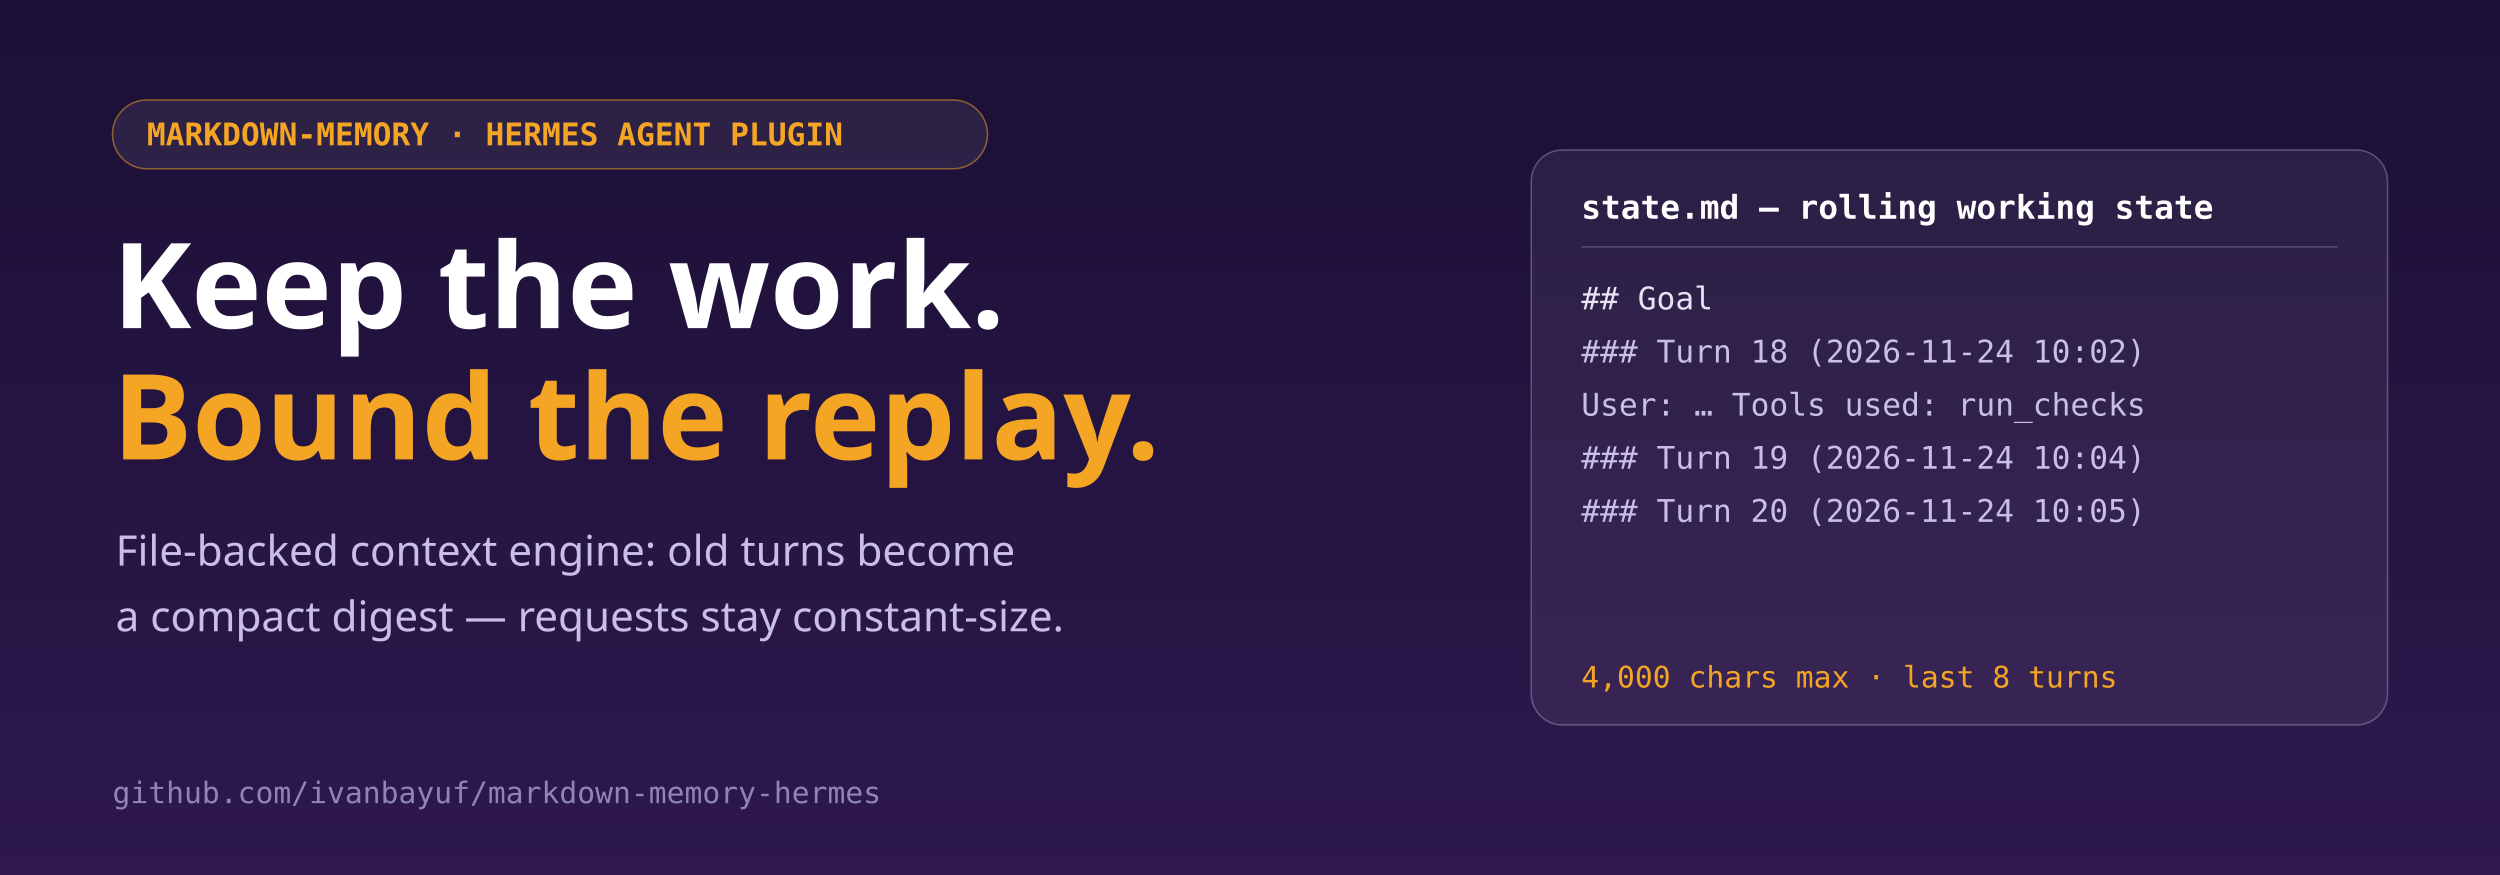
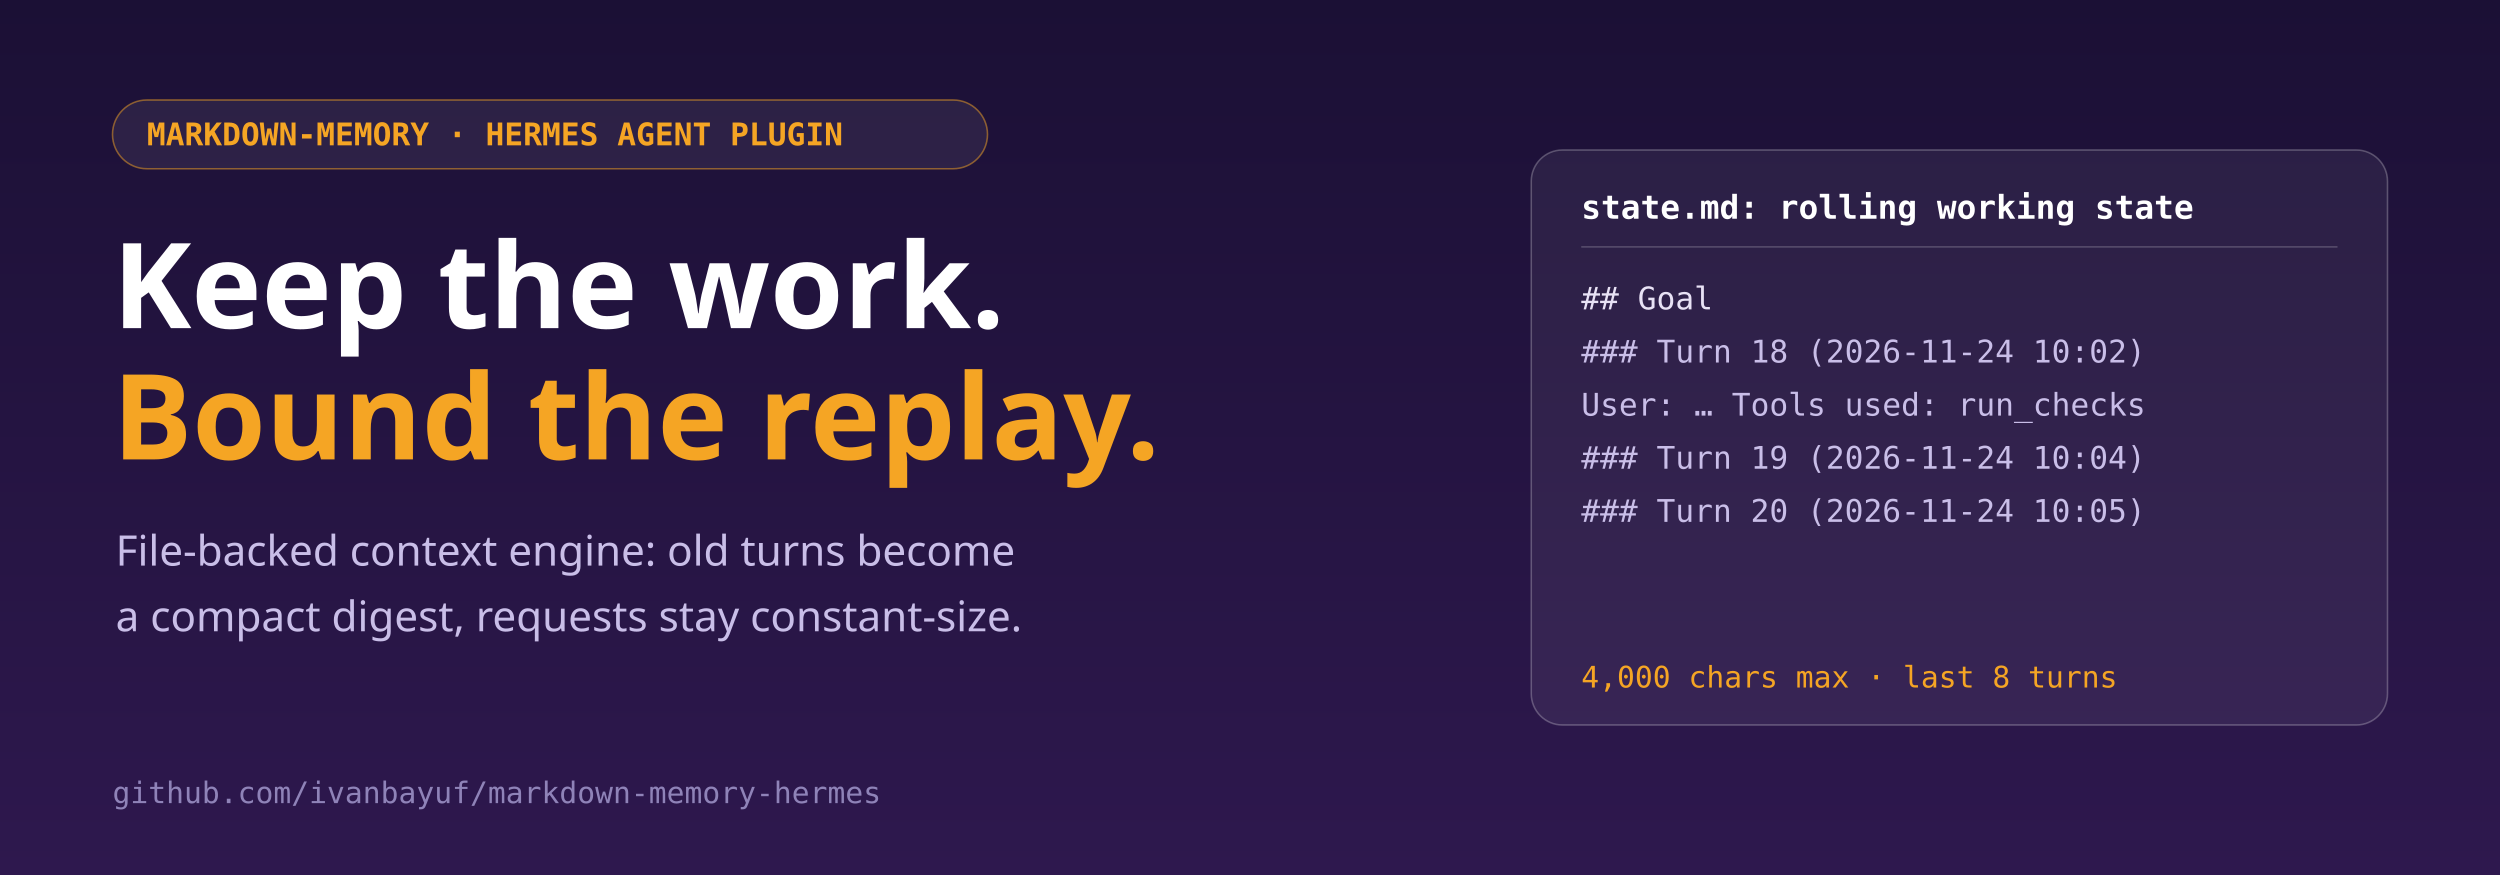
<svg xmlns="http://www.w3.org/2000/svg" width="1600" height="560" role="img" aria-label="markdown-memory-hermes banner: keep the work, bound the replay">
  <defs>
    <linearGradient id="bg" x1="0" y1="0" x2="0" y2="1">
      <stop offset="0" stop-color="#1b1035" />
      <stop offset="1" stop-color="#2e184e" />
    </linearGradient>
  </defs>
  <rect width="1600" height="560" fill="url(#bg)" />
  <rect x="72" y="64" width="560" height="44" rx="22" fill="#ffffff" fill-opacity="0.07" stroke="#f5a524" stroke-opacity="0.5" />
  <text x="94" y="93" font-family="monospace" font-size="20" font-weight="bold" fill="#f5a524">MARKDOWN-MEMORY  ·  HERMES AGENT PLUGIN</text>
  <text x="72" y="210" font-family="sans-serif" font-size="76" font-weight="bold" fill="#ffffff">Keep the work.</text>
  <text x="72" y="294" font-family="sans-serif" font-size="76" font-weight="bold" fill="#f5a524">Bound the replay.</text>
  <text x="74" y="362" font-family="sans-serif" font-size="27" fill="#c9bee8">File-backed context engine: old turns become</text>
-   <text x="74" y="404" font-family="sans-serif" font-size="27" fill="#c9bee8">a compact digest — requests stay constant-size.</text>
+   <text x="74" y="404" font-family="sans-serif" font-size="27" fill="#c9bee8">a compact digest, requests stay constant-size.</text>
  <rect x="980" y="96" width="548" height="368" rx="20" fill="#ffffff" fill-opacity="0.06" stroke="#ffffff" stroke-opacity="0.25" />
-   <text x="1012" y="140" font-family="monospace" font-size="21" font-weight="bold" fill="#ffffff">state.md — rolling working state</text>
+   <text x="1012" y="140" font-family="monospace" font-size="21" font-weight="bold" fill="#ffffff">state.md: rolling working state</text>
  <line x1="1012" y1="158" x2="1496" y2="158" stroke="#ffffff" stroke-opacity="0.2" />
  <text x="1012" y="198" font-family="monospace" font-size="20" fill="#E8E2F5">## Goal</text>
  <text x="1012" y="232" font-family="monospace" font-size="20" fill="#C9BEE8">### Turn 18  (2026-11-24 10:02)</text>
  <text x="1012" y="266" font-family="monospace" font-size="20" fill="#C9BEE8">User: …  Tools used: run_checks</text>
  <text x="1012" y="300" font-family="monospace" font-size="20" fill="#C9BEE8">### Turn 19  (2026-11-24 10:04)</text>
  <text x="1012" y="334" font-family="monospace" font-size="20" fill="#C9BEE8">### Turn 20  (2026-11-24 10:05)</text>
  <text x="1012" y="440" font-family="monospace" font-size="19" fill="#f5a524">4,000 chars max · last 8 turns</text>
  <text x="72" y="514" font-family="monospace" font-size="19" fill="#8f83b8">github.com/ivanbayuf/markdown-memory-hermes</text>
</svg>
